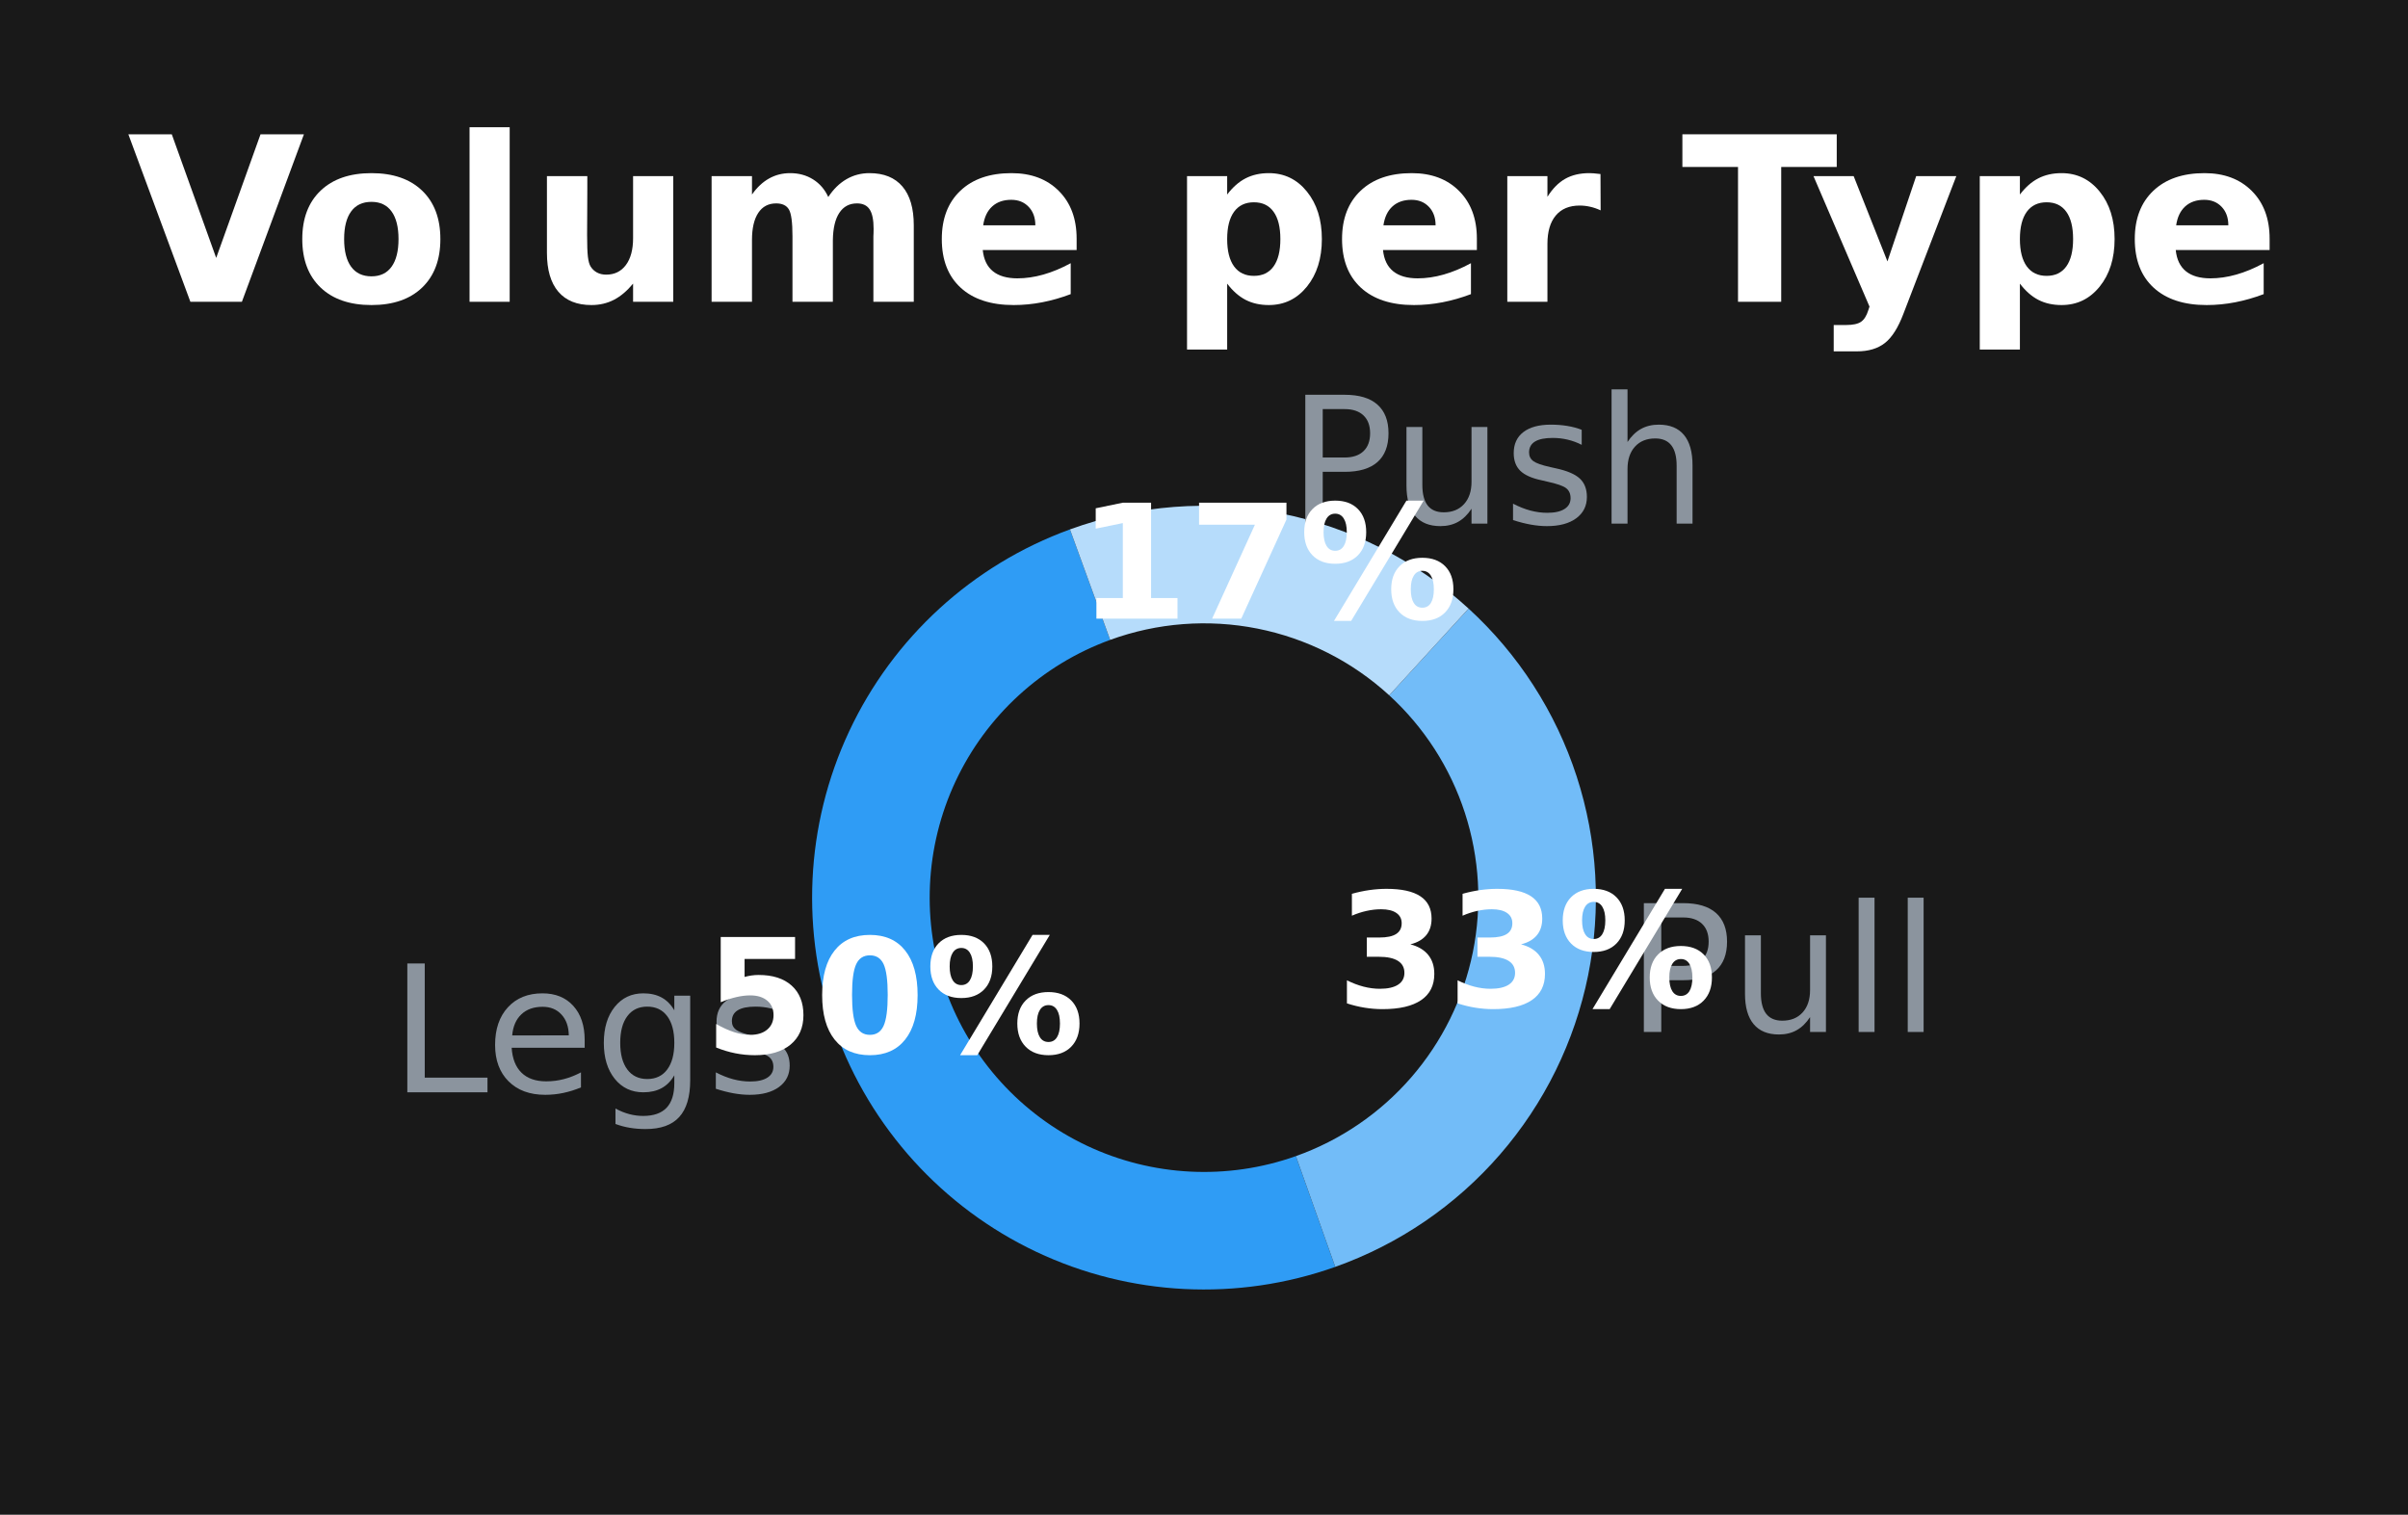
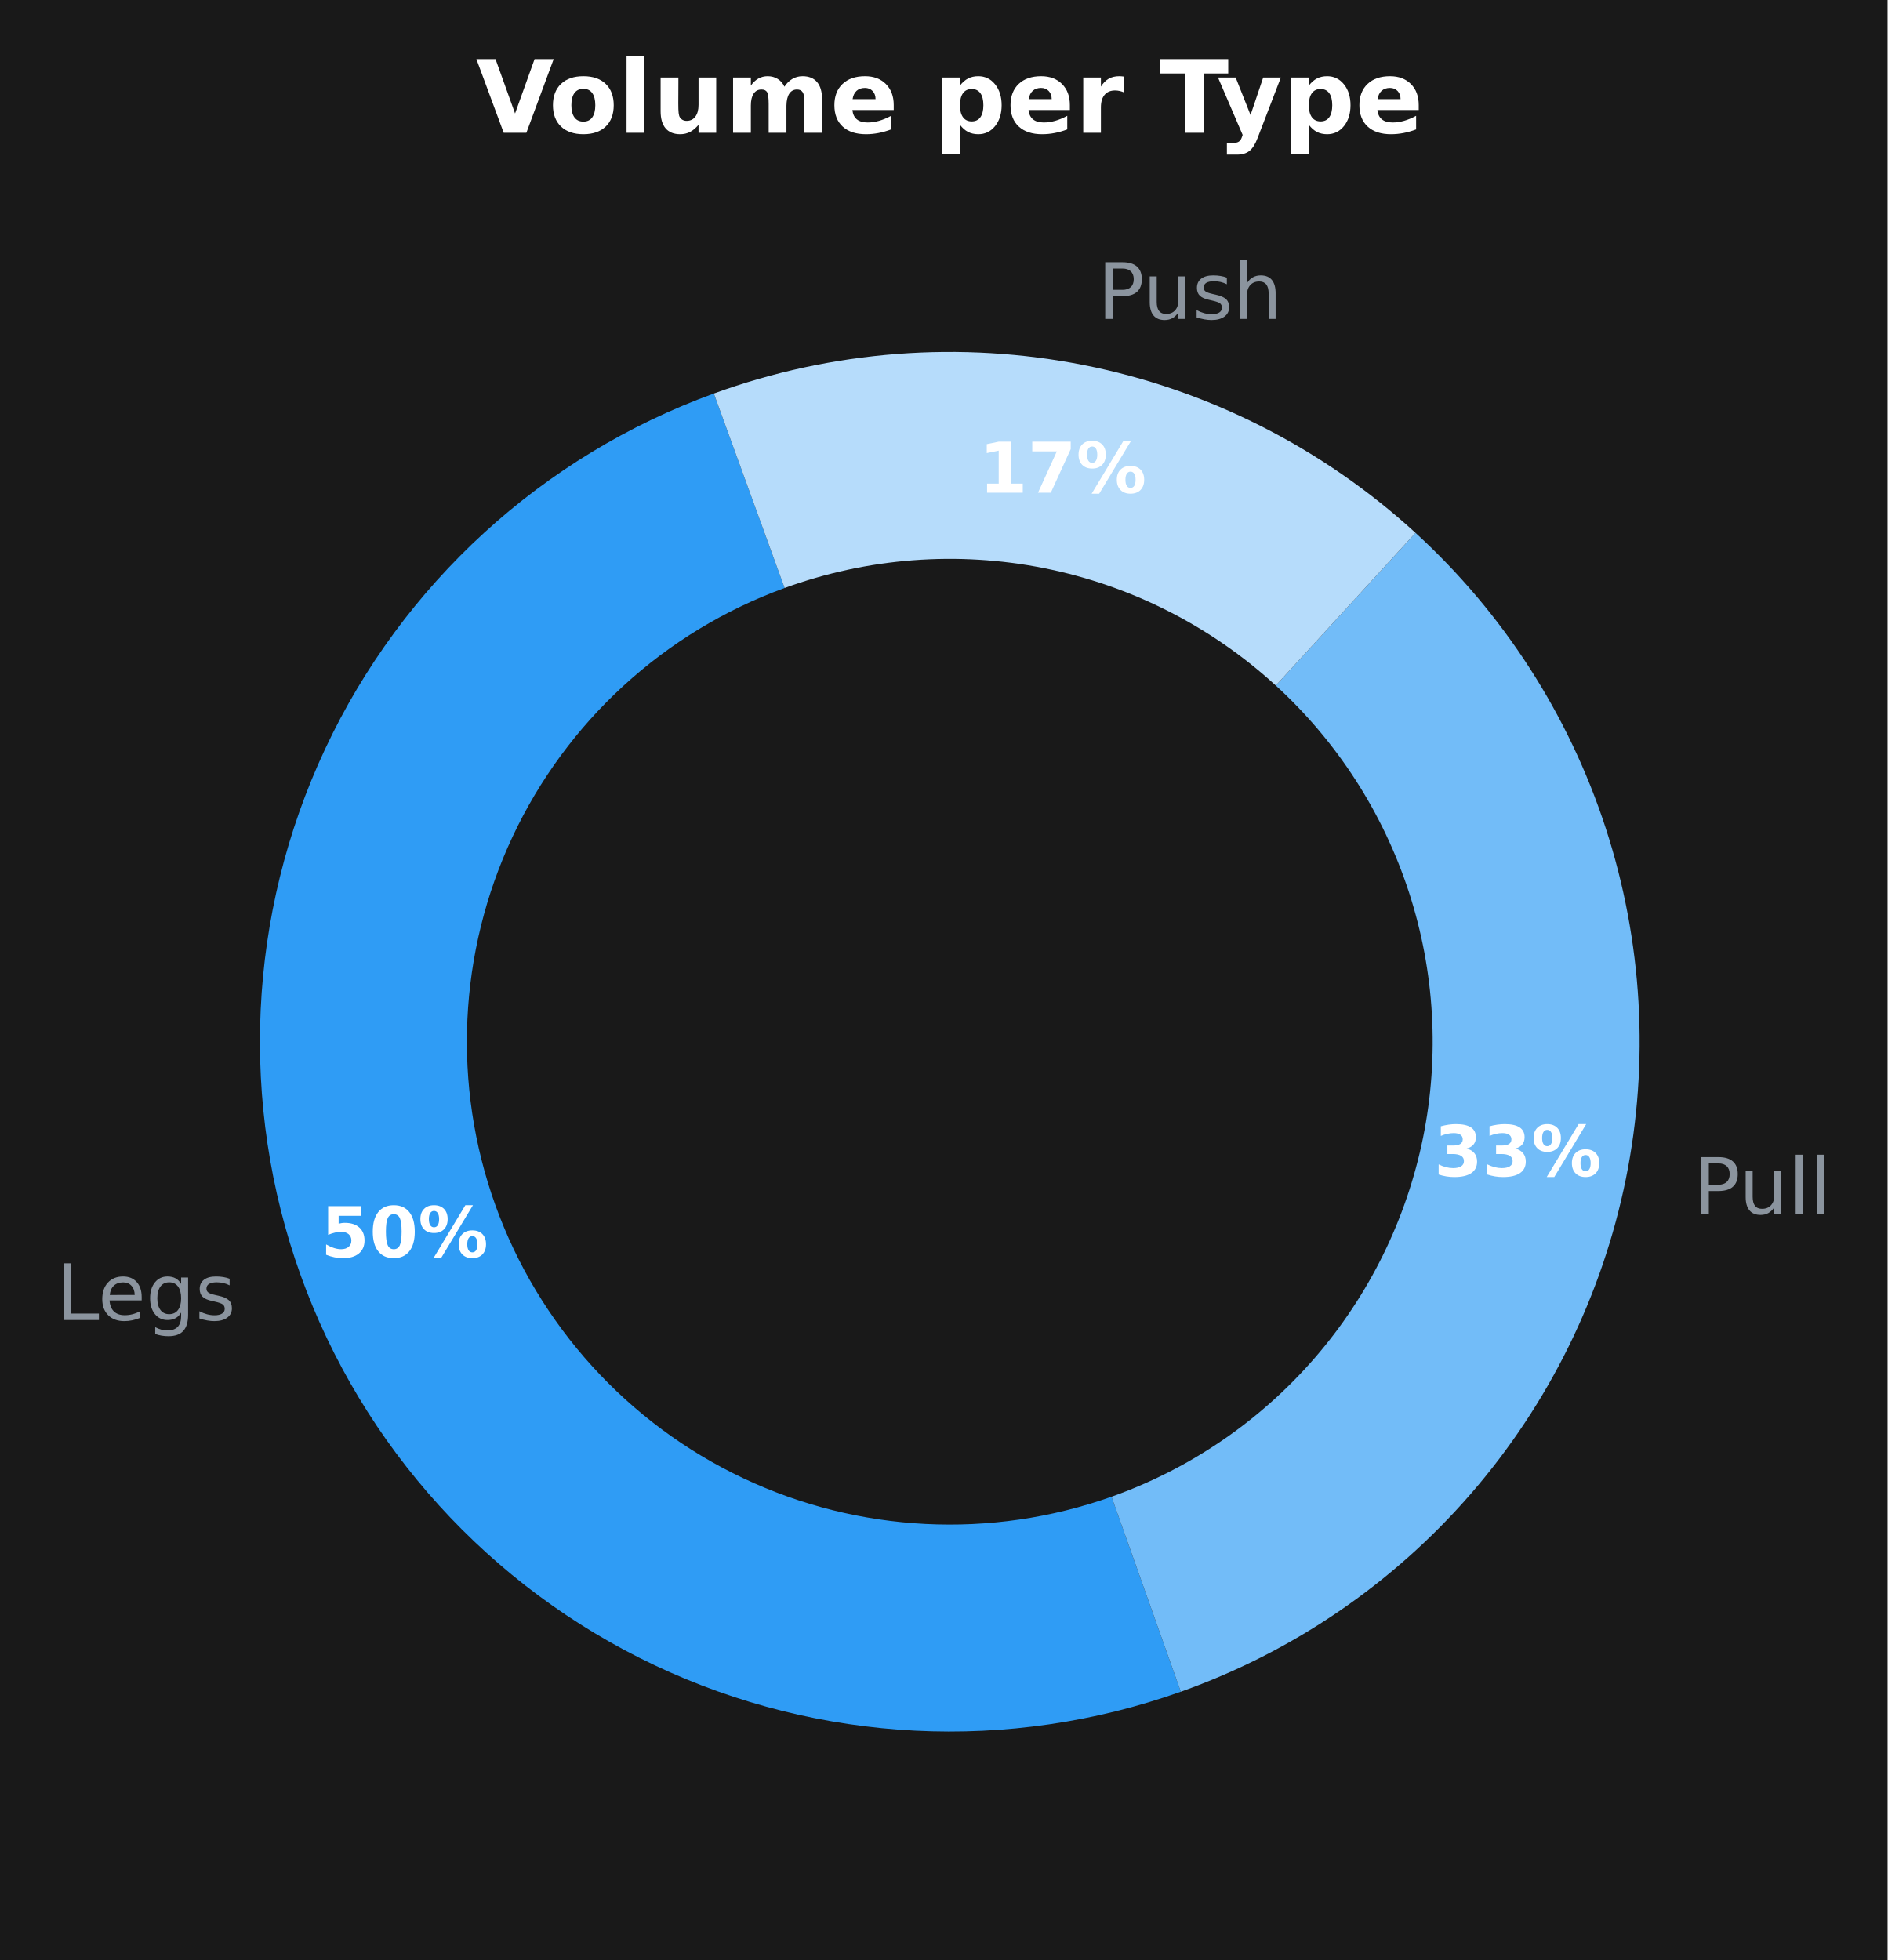
- <svg xmlns="http://www.w3.org/2000/svg" xmlns:xlink="http://www.w3.org/1999/xlink" width="136.259pt" height="85.718pt" viewBox="0 0 136.259 85.718" version="1.1">
+ <svg xmlns="http://www.w3.org/2000/svg" xmlns:xlink="http://www.w3.org/1999/xlink" width="242.705pt" height="252.038pt" viewBox="0 0 242.705 252.038" version="1.1">
  <defs>
    <style type="text/css">*{stroke-linejoin: round; stroke-linecap: butt}</style>
  </defs>
  <g id="figure_1">
    <g id="patch_1">
-       <path d="M 0 85.718  L 136.259 85.718  L 136.259 0  L 0 0  z " style="fill: #191919" />
+       <path d="M 0 252.038  L 242.705 252.038  L 242.705 0  L 0 0  z " style="fill: #191919" />
    </g>
    <g id="axes_1">
      <g id="patch_2">
-         <path d="M 60.545 29.959  C 55.034 31.965 50.537 36.077 48.049 41.388  C 45.56 46.698 45.277 52.785 47.262 58.304  C 49.247 63.822 53.342 68.334 58.643 70.843  C 63.944 73.351 70.03 73.657 75.556 71.693  L 73.328 65.425  C 69.46 66.8 65.2 66.585 61.489 64.829  C 57.778 63.073 54.912 59.915 53.522 56.052  C 52.133 52.189 52.331 47.928 54.073 44.211  C 55.815 40.494 58.962 37.615 62.82 36.211  z " style="fill: #2f9cf5" />
+         <path d="M 91.785 50.603  C 69.741 58.627 51.756 75.076 41.802 96.318  C 31.847 117.56 30.715 141.906 38.655 163.98  C 46.594 186.055 62.975 204.102 84.179 214.137  C 105.383 224.171 129.725 225.396 151.83 217.54  L 142.918 192.465  C 127.445 197.965 110.405 197.107 95.563 190.083  C 80.72 183.059 69.253 170.426 63.695 154.974  C 58.138 139.522 58.93 122.479 65.898 107.61  C 72.866 92.741 85.456 81.226 100.887 75.61  z " style="fill: #2f9cf5" />
      </g>
      <g id="patch_3">
-         <path d="M 75.556 71.693  C 79.161 70.412 82.374 68.22 84.881 65.33  C 87.388 62.44 89.105 58.95 89.864 55.2  C 90.624 51.45 90.4 47.567 89.215 43.929  C 88.03 40.292 85.923 37.022 83.101 34.439  L 78.61 39.347  C 80.585 41.155 82.06 43.443 82.889 45.99  C 83.719 48.536 83.875 51.255 83.344 53.879  C 82.812 56.504 81.61 58.947 79.855 60.97  C 78.1 62.993 75.851 64.528 73.328 65.425  z " style="fill: #72bcf8" />
+         <path d="M 151.83 217.54  C 166.249 212.415 179.1 203.645 189.128 192.085  C 199.157 180.525 206.025 166.564 209.062 151.566  C 212.1 136.567 211.205 121.034 206.465 106.483  C 201.725 91.932 193.299 78.853 182.01 68.521  L 164.044 88.152  C 171.947 95.384 177.845 104.54 181.163 114.726  C 184.481 124.911 185.107 135.784 182.981 146.283  C 180.854 156.783 176.047 166.555 169.027 174.647  C 162.007 182.739 153.012 188.878 142.918 192.465  z " style="fill: #72bcf8" />
      </g>
      <g id="patch_4">
-         <path d="M 83.101 34.439  C 80.11 31.702 76.425 29.836 72.449 29.047  C 68.472 28.257 64.354 28.573 60.545 29.959  L 62.82 36.211  C 65.487 35.24 68.369 35.019 71.153 35.572  C 73.937 36.125 76.516 37.431 78.61 39.347  z " style="fill: #b6dcfb" />
+         <path d="M 182.01 68.521  C 170.047 57.573 155.308 50.112 139.402 46.953  C 123.496 43.794 107.024 45.057 91.785 50.603  L 100.887 75.61  C 111.554 71.727 123.084 70.843 134.218 73.054  C 145.352 75.266 155.67 80.488 164.044 88.152  z " style="fill: #b6dcfb" />
      </g>
      <g id="matplotlib.axis_1" />
      <g id="matplotlib.axis_2" />
      <g id="text_1">
-         <g style="fill: #8b949e" transform="translate(22.06763 61.81354) scale(0.1 -0.1)">
+         <g style="fill: #8b949e" transform="translate(7.2 169.7421) scale(0.1 -0.1)">
          <defs>
            <path id="DejaVuSans-4c" d="M 628 4666  L 1259 4666  L 1259 531  L 3531 531  L 3531 0  L 628 0  L 628 4666  z " transform="scale(0.015625)" />
            <path id="DejaVuSans-65" d="M 3597 1894  L 3597 1613  L 953 1613  Q 991 1019 1311 708  Q 1631 397 2203 397  Q 2534 397 2845 478  Q 3156 559 3463 722  L 3463 178  Q 3153 47 2828 -22  Q 2503 -91 2169 -91  Q 1331 -91 842 396  Q 353 884 353 1716  Q 353 2575 817 3079  Q 1281 3584 2069 3584  Q 2775 3584 3186 3129  Q 3597 2675 3597 1894  z M 3022 2063  Q 3016 2534 2758 2815  Q 2500 3097 2075 3097  Q 1594 3097 1305 2825  Q 1016 2553 972 2059  L 3022 2063  z " transform="scale(0.015625)" />
            <path id="DejaVuSans-67" d="M 2906 1791  Q 2906 2416 2648 2759  Q 2391 3103 1925 3103  Q 1463 3103 1205 2759  Q 947 2416 947 1791  Q 947 1169 1205 825  Q 1463 481 1925 481  Q 2391 481 2648 825  Q 2906 1169 2906 1791  z M 3481 434  Q 3481 -459 3084 -895  Q 2688 -1331 1869 -1331  Q 1566 -1331 1297 -1286  Q 1028 -1241 775 -1147  L 775 -588  Q 1028 -725 1275 -790  Q 1522 -856 1778 -856  Q 2344 -856 2625 -561  Q 2906 -266 2906 331  L 2906 616  Q 2728 306 2450 153  Q 2172 0 1784 0  Q 1141 0 747 490  Q 353 981 353 1791  Q 353 2603 747 3093  Q 1141 3584 1784 3584  Q 2172 3584 2450 3431  Q 2728 3278 2906 2969  L 2906 3500  L 3481 3500  L 3481 434  z " transform="scale(0.015625)" />
            <path id="DejaVuSans-73" d="M 2834 3397  L 2834 2853  Q 2591 2978 2328 3040  Q 2066 3103 1784 3103  Q 1356 3103 1142 2972  Q 928 2841 928 2578  Q 928 2378 1081 2264  Q 1234 2150 1697 2047  L 1894 2003  Q 2506 1872 2764 1633  Q 3022 1394 3022 966  Q 3022 478 2636 193  Q 2250 -91 1575 -91  Q 1294 -91 989 -36  Q 684 19 347 128  L 347 722  Q 666 556 975 473  Q 1284 391 1588 391  Q 1994 391 2212 530  Q 2431 669 2431 922  Q 2431 1156 2273 1281  Q 2116 1406 1581 1522  L 1381 1569  Q 847 1681 609 1914  Q 372 2147 372 2553  Q 372 3047 722 3315  Q 1072 3584 1716 3584  Q 2034 3584 2315 3537  Q 2597 3491 2834 3397  z " transform="scale(0.015625)" />
          </defs>
          <use xlink:href="#DejaVuSans-4c" />
          <use xlink:href="#DejaVuSans-65" transform="translate(53.96289 0)" />
          <use xlink:href="#DejaVuSans-67" transform="translate(115.4863 0)" />
          <use xlink:href="#DejaVuSans-73" transform="translate(178.9629 0)" />
        </g>
      </g>
      <g id="text_2">
-         <g style="fill: #ffffff" transform="translate(39.82975 59.58613) scale(0.09 -0.09)">
+         <g style="fill: #ffffff" transform="translate(41.23854 161.6603) scale(0.09 -0.09)">
          <defs>
            <path id="DejaVuSans-Bold-35" d="M 678 4666  L 3669 4666  L 3669 3781  L 1638 3781  L 1638 3059  Q 1775 3097 1914 3117  Q 2053 3138 2203 3138  Q 3056 3138 3531 2711  Q 4006 2284 4006 1522  Q 4006 766 3489 337  Q 2972 -91 2053 -91  Q 1656 -91 1267 -14  Q 878 63 494 219  L 494 1166  Q 875 947 1217 837  Q 1559 728 1863 728  Q 2300 728 2551 942  Q 2803 1156 2803 1522  Q 2803 1891 2551 2103  Q 2300 2316 1863 2316  Q 1603 2316 1309 2248  Q 1016 2181 678 2041  L 678 4666  z " transform="scale(0.015625)" />
            <path id="DejaVuSans-Bold-30" d="M 2944 2338  Q 2944 3213 2780 3570  Q 2616 3928 2228 3928  Q 1841 3928 1675 3570  Q 1509 3213 1509 2338  Q 1509 1453 1675 1090  Q 1841 728 2228 728  Q 2613 728 2778 1090  Q 2944 1453 2944 2338  z M 4147 2328  Q 4147 1169 3647 539  Q 3147 -91 2228 -91  Q 1306 -91 806 539  Q 306 1169 306 2328  Q 306 3491 806 4120  Q 1306 4750 2228 4750  Q 3147 4750 3647 4120  Q 4147 3491 4147 2328  z " transform="scale(0.015625)" />
            <path id="DejaVuSans-Bold-25" d="M 4959 1925  Q 4738 1925 4616 1733  Q 4494 1541 4494 1184  Q 4494 825 4614 633  Q 4734 441 4959 441  Q 5184 441 5303 633  Q 5422 825 5422 1184  Q 5422 1541 5301 1733  Q 5181 1925 4959 1925  z M 4959 2450  Q 5541 2450 5875 2112  Q 6209 1775 6209 1184  Q 6209 594 5875 251  Q 5541 -91 4959 -91  Q 4378 -91 4042 251  Q 3706 594 3706 1184  Q 3706 1772 4042 2111  Q 4378 2450 4959 2450  z M 2094 -91  L 1403 -91  L 4319 4750  L 5013 4750  L 2094 -91  z M 1453 4750  Q 2034 4750 2367 4411  Q 2700 4072 2700 3481  Q 2700 2891 2367 2550  Q 2034 2209 1453 2209  Q 872 2209 539 2550  Q 206 2891 206 3481  Q 206 4072 539 4411  Q 872 4750 1453 4750  z M 1453 4225  Q 1228 4225 1106 4031  Q 984 3838 984 3481  Q 984 3122 1106 2926  Q 1228 2731 1453 2731  Q 1678 2731 1798 2926  Q 1919 3122 1919 3481  Q 1919 3838 1797 4031  Q 1675 4225 1453 4225  z " transform="scale(0.015625)" />
          </defs>
          <use xlink:href="#DejaVuSans-Bold-35" />
          <use xlink:href="#DejaVuSans-Bold-30" transform="translate(69.58008 0)" />
          <use xlink:href="#DejaVuSans-Bold-25" transform="translate(139.1602 0)" />
        </g>
      </g>
      <g id="text_3">
-         <g style="fill: #8b949e" transform="translate(92.03757 58.39945) scale(0.1 -0.1)">
+         <g style="fill: #8b949e" transform="translate(217.7563 156.0858) scale(0.1 -0.1)">
          <defs>
            <path id="DejaVuSans-50" d="M 1259 4147  L 1259 2394  L 2053 2394  Q 2494 2394 2734 2622  Q 2975 2850 2975 3272  Q 2975 3691 2734 3919  Q 2494 4147 2053 4147  L 1259 4147  z M 628 4666  L 2053 4666  Q 2838 4666 3239 4311  Q 3641 3956 3641 3272  Q 3641 2581 3239 2228  Q 2838 1875 2053 1875  L 1259 1875  L 1259 0  L 628 0  L 628 4666  z " transform="scale(0.015625)" />
            <path id="DejaVuSans-75" d="M 544 1381  L 544 3500  L 1119 3500  L 1119 1403  Q 1119 906 1312 657  Q 1506 409 1894 409  Q 2359 409 2629 706  Q 2900 1003 2900 1516  L 2900 3500  L 3475 3500  L 3475 0  L 2900 0  L 2900 538  Q 2691 219 2414 64  Q 2138 -91 1772 -91  Q 1169 -91 856 284  Q 544 659 544 1381  z M 1991 3584  L 1991 3584  z " transform="scale(0.015625)" />
            <path id="DejaVuSans-6c" d="M 603 4863  L 1178 4863  L 1178 0  L 603 0  L 603 4863  z " transform="scale(0.015625)" />
          </defs>
          <use xlink:href="#DejaVuSans-50" />
          <use xlink:href="#DejaVuSans-75" transform="translate(58.55273 0)" />
          <use xlink:href="#DejaVuSans-6c" transform="translate(121.9316 0)" />
          <use xlink:href="#DejaVuSans-6c" transform="translate(149.7148 0)" />
        </g>
      </g>
      <g id="text_4">
-         <g style="fill: #ffffff" transform="translate(75.61537 56.97901) scale(0.09 -0.09)">
+         <g style="fill: #ffffff" transform="translate(184.381 151.2318) scale(0.09 -0.09)">
          <defs>
            <path id="DejaVuSans-Bold-33" d="M 2981 2516  Q 3453 2394 3698 2092  Q 3944 1791 3944 1325  Q 3944 631 3412 270  Q 2881 -91 1863 -91  Q 1503 -91 1142 -33  Q 781 25 428 141  L 428 1069  Q 766 900 1098 814  Q 1431 728 1753 728  Q 2231 728 2486 893  Q 2741 1059 2741 1369  Q 2741 1688 2480 1852  Q 2219 2016 1709 2016  L 1228 2016  L 1228 2791  L 1734 2791  Q 2188 2791 2409 2933  Q 2631 3075 2631 3366  Q 2631 3634 2415 3781  Q 2200 3928 1806 3928  Q 1516 3928 1219 3862  Q 922 3797 628 3669  L 628 4550  Q 984 4650 1334 4700  Q 1684 4750 2022 4750  Q 2931 4750 3382 4451  Q 3834 4153 3834 3553  Q 3834 3144 3618 2883  Q 3403 2622 2981 2516  z " transform="scale(0.015625)" />
          </defs>
          <use xlink:href="#DejaVuSans-Bold-33" />
          <use xlink:href="#DejaVuSans-Bold-33" transform="translate(69.58008 0)" />
          <use xlink:href="#DejaVuSans-Bold-25" transform="translate(139.1602 0)" />
        </g>
      </g>
      <g id="text_5">
-         <g style="fill: #8b949e" transform="translate(72.88085 29.63097) scale(0.1 -0.1)">
+         <g style="fill: #8b949e" transform="translate(141.1294 41.01186) scale(0.1 -0.1)">
          <defs>
            <path id="DejaVuSans-68" d="M 3513 2113  L 3513 0  L 2938 0  L 2938 2094  Q 2938 2591 2744 2837  Q 2550 3084 2163 3084  Q 1697 3084 1428 2787  Q 1159 2491 1159 1978  L 1159 0  L 581 0  L 581 4863  L 1159 4863  L 1159 2956  Q 1366 3272 1645 3428  Q 1925 3584 2291 3584  Q 2894 3584 3203 3211  Q 3513 2838 3513 2113  z " transform="scale(0.015625)" />
          </defs>
          <use xlink:href="#DejaVuSans-50" />
          <use xlink:href="#DejaVuSans-75" transform="translate(58.55273 0)" />
          <use xlink:href="#DejaVuSans-73" transform="translate(121.9316 0)" />
          <use xlink:href="#DejaVuSans-68" transform="translate(174.0312 0)" />
        </g>
      </g>
      <g id="text_6">
-         <g style="fill: #ffffff" transform="translate(60.9866 35.01036) scale(0.09 -0.09)">
+         <g style="fill: #ffffff" transform="translate(125.866 63.35722) scale(0.09 -0.09)">
          <defs>
            <path id="DejaVuSans-Bold-31" d="M 750 831  L 1813 831  L 1813 3847  L 722 3622  L 722 4441  L 1806 4666  L 2950 4666  L 2950 831  L 4013 831  L 4013 0  L 750 0  L 750 831  z " transform="scale(0.015625)" />
            <path id="DejaVuSans-Bold-37" d="M 428 4666  L 3944 4666  L 3944 3988  L 2125 0  L 953 0  L 2675 3781  L 428 3781  L 428 4666  z " transform="scale(0.015625)" />
          </defs>
          <use xlink:href="#DejaVuSans-Bold-31" />
          <use xlink:href="#DejaVuSans-Bold-37" transform="translate(69.58008 0)" />
          <use xlink:href="#DejaVuSans-Bold-25" transform="translate(139.1602 0)" />
        </g>
      </g>
      <g id="text_7">
-         <g style="fill: #ffffff" transform="translate(7.2 17.07797) scale(0.13 -0.13)">
+         <g style="fill: #ffffff" transform="translate(61.19417 17.07797) scale(0.13 -0.13)">
          <defs>
            <path id="DejaVuSans-Bold-56" d="M 31 4666  L 1241 4666  L 2478 1222  L 3713 4666  L 4922 4666  L 3194 0  L 1759 0  L 31 4666  z " transform="scale(0.015625)" />
            <path id="DejaVuSans-Bold-6f" d="M 2203 2784  Q 1831 2784 1636 2517  Q 1441 2250 1441 1747  Q 1441 1244 1636 976  Q 1831 709 2203 709  Q 2569 709 2762 976  Q 2956 1244 2956 1747  Q 2956 2250 2762 2517  Q 2569 2784 2203 2784  z M 2203 3584  Q 3106 3584 3614 3096  Q 4122 2609 4122 1747  Q 4122 884 3614 396  Q 3106 -91 2203 -91  Q 1297 -91 786 396  Q 275 884 275 1747  Q 275 2609 786 3096  Q 1297 3584 2203 3584  z " transform="scale(0.015625)" />
            <path id="DejaVuSans-Bold-6c" d="M 538 4863  L 1656 4863  L 1656 0  L 538 0  L 538 4863  z " transform="scale(0.015625)" />
            <path id="DejaVuSans-Bold-75" d="M 500 1363  L 500 3500  L 1625 3500  L 1625 3150  Q 1625 2866 1622 2436  Q 1619 2006 1619 1863  Q 1619 1441 1641 1255  Q 1663 1069 1716 984  Q 1784 875 1895 815  Q 2006 756 2150 756  Q 2500 756 2700 1025  Q 2900 1294 2900 1772  L 2900 3500  L 4019 3500  L 4019 0  L 2900 0  L 2900 506  Q 2647 200 2364 54  Q 2081 -91 1741 -91  Q 1134 -91 817 281  Q 500 653 500 1363  z " transform="scale(0.015625)" />
            <path id="DejaVuSans-Bold-6d" d="M 3781 2919  Q 3994 3244 4286 3414  Q 4578 3584 4928 3584  Q 5531 3584 5847 3212  Q 6163 2841 6163 2131  L 6163 0  L 5038 0  L 5038 1825  Q 5041 1866 5042 1909  Q 5044 1953 5044 2034  Q 5044 2406 4934 2573  Q 4825 2741 4581 2741  Q 4263 2741 4089 2478  Q 3916 2216 3909 1719  L 3909 0  L 2784 0  L 2784 1825  Q 2784 2406 2684 2573  Q 2584 2741 2328 2741  Q 2006 2741 1831 2477  Q 1656 2213 1656 1722  L 1656 0  L 531 0  L 531 3500  L 1656 3500  L 1656 2988  Q 1863 3284 2130 3434  Q 2397 3584 2719 3584  Q 3081 3584 3359 3409  Q 3638 3234 3781 2919  z " transform="scale(0.015625)" />
            <path id="DejaVuSans-Bold-65" d="M 4031 1759  L 4031 1441  L 1416 1441  Q 1456 1047 1700 850  Q 1944 653 2381 653  Q 2734 653 3104 758  Q 3475 863 3866 1075  L 3866 213  Q 3469 63 3072 -14  Q 2675 -91 2278 -91  Q 1328 -91 801 392  Q 275 875 275 1747  Q 275 2603 792 3093  Q 1309 3584 2216 3584  Q 3041 3584 3536 3087  Q 4031 2591 4031 1759  z M 2881 2131  Q 2881 2450 2695 2645  Q 2509 2841 2209 2841  Q 1884 2841 1681 2658  Q 1478 2475 1428 2131  L 2881 2131  z " transform="scale(0.015625)" />
            <path id="DejaVuSans-Bold-20" transform="scale(0.015625)" />
            <path id="DejaVuSans-Bold-70" d="M 1656 506  L 1656 -1331  L 538 -1331  L 538 3500  L 1656 3500  L 1656 2988  Q 1888 3294 2169 3439  Q 2450 3584 2816 3584  Q 3463 3584 3878 3070  Q 4294 2556 4294 1747  Q 4294 938 3878 423  Q 3463 -91 2816 -91  Q 2450 -91 2169 54  Q 1888 200 1656 506  z M 2400 2772  Q 2041 2772 1848 2508  Q 1656 2244 1656 1747  Q 1656 1250 1848 986  Q 2041 722 2400 722  Q 2759 722 2948 984  Q 3138 1247 3138 1747  Q 3138 2247 2948 2509  Q 2759 2772 2400 2772  z " transform="scale(0.015625)" />
            <path id="DejaVuSans-Bold-72" d="M 3138 2547  Q 2991 2616 2845 2648  Q 2700 2681 2553 2681  Q 2122 2681 1889 2404  Q 1656 2128 1656 1613  L 1656 0  L 538 0  L 538 3500  L 1656 3500  L 1656 2925  Q 1872 3269 2151 3426  Q 2431 3584 2822 3584  Q 2878 3584 2943 3579  Q 3009 3575 3134 3559  L 3138 2547  z " transform="scale(0.015625)" />
            <path id="DejaVuSans-Bold-54" d="M 31 4666  L 4331 4666  L 4331 3756  L 2784 3756  L 2784 0  L 1581 0  L 1581 3756  L 31 3756  L 31 4666  z " transform="scale(0.015625)" />
            <path id="DejaVuSans-Bold-79" d="M 78 3500  L 1197 3500  L 2138 1125  L 2938 3500  L 4056 3500  L 2584 -331  Q 2363 -916 2067 -1148  Q 1772 -1381 1288 -1381  L 641 -1381  L 641 -647  L 991 -647  Q 1275 -647 1404 -556  Q 1534 -466 1606 -231  L 1638 -134  L 78 3500  z " transform="scale(0.015625)" />
          </defs>
          <use xlink:href="#DejaVuSans-Bold-56" />
          <use xlink:href="#DejaVuSans-Bold-6f" transform="translate(71.89258 0)" />
          <use xlink:href="#DejaVuSans-Bold-6c" transform="translate(140.5938 0)" />
          <use xlink:href="#DejaVuSans-Bold-75" transform="translate(174.8711 0)" />
          <use xlink:href="#DejaVuSans-Bold-6d" transform="translate(246.0625 0)" />
          <use xlink:href="#DejaVuSans-Bold-65" transform="translate(350.2617 0)" />
          <use xlink:href="#DejaVuSans-Bold-20" transform="translate(418.084 0)" />
          <use xlink:href="#DejaVuSans-Bold-70" transform="translate(452.8984 0)" />
          <use xlink:href="#DejaVuSans-Bold-65" transform="translate(524.4805 0)" />
          <use xlink:href="#DejaVuSans-Bold-72" transform="translate(592.3027 0)" />
          <use xlink:href="#DejaVuSans-Bold-20" transform="translate(641.6191 0)" />
          <use xlink:href="#DejaVuSans-Bold-54" transform="translate(676.4336 0)" />
          <use xlink:href="#DejaVuSans-Bold-79" transform="translate(732.7715 0)" />
          <use xlink:href="#DejaVuSans-Bold-70" transform="translate(797.957 0)" />
          <use xlink:href="#DejaVuSans-Bold-65" transform="translate(869.5391 0)" />
        </g>
      </g>
    </g>
  </g>
</svg>
